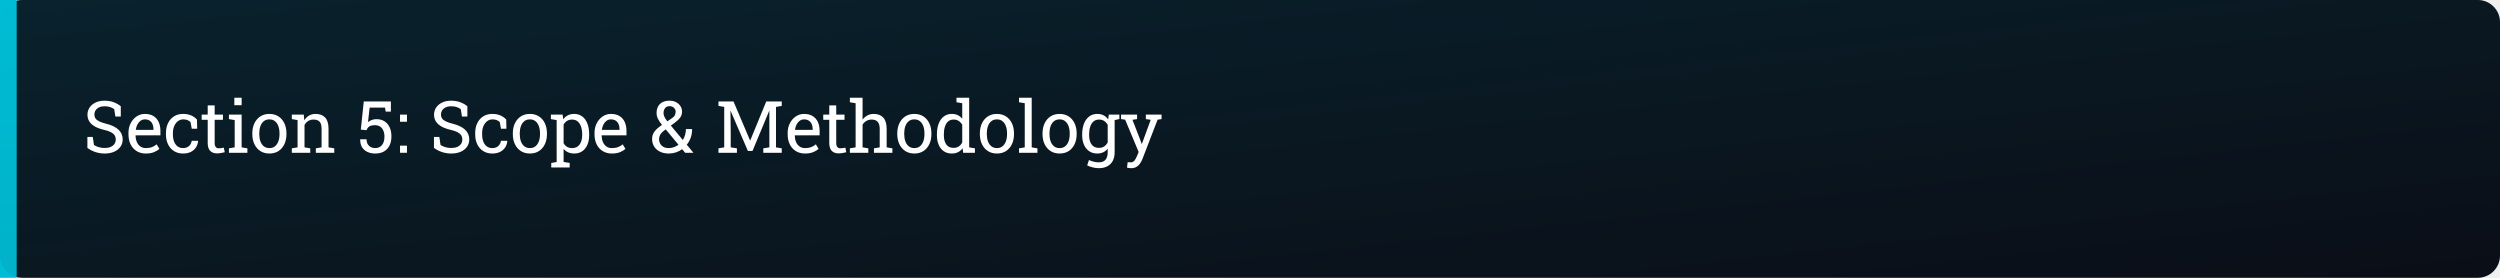
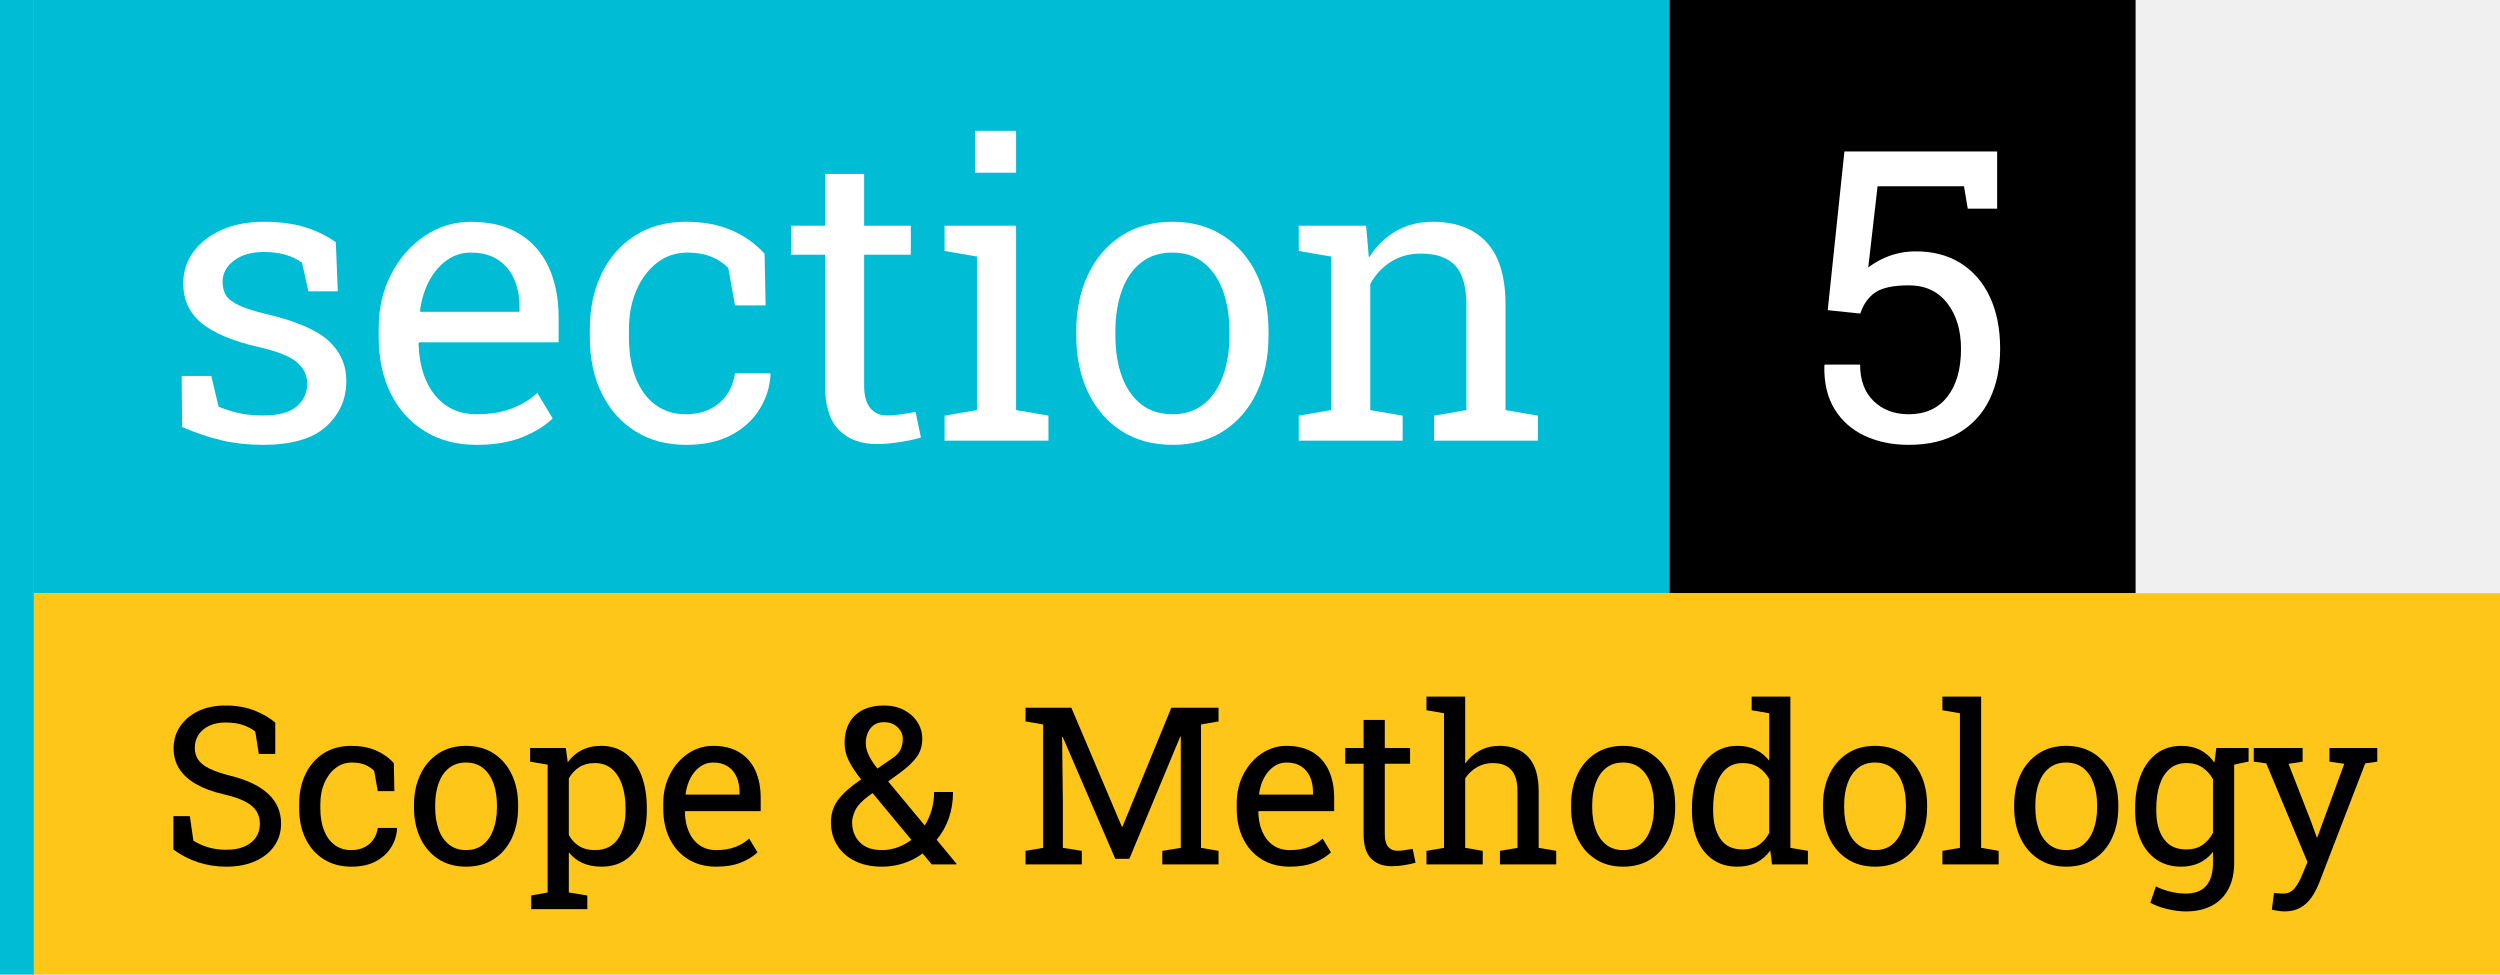
- <svg xmlns="http://www.w3.org/2000/svg" viewBox="0 0 900 100" width="900" height="100">
-   <defs>
-     <linearGradient id="headerGrad" x1="0%" y1="0%" x2="100%" y2="100%">
-       <stop offset="0%" style="stop-color:#00BCD4;stop-opacity:1" />
-       <stop offset="100%" style="stop-color:#0A0E17;stop-opacity:1" />
-     </linearGradient>
-   </defs>
-   <rect width="900" height="100" fill="#0A0E17" rx="8" ry="8" />
-   <rect x="0" y="0" width="6" height="100" fill="#00BCD4" rx="3" ry="0" />
-   <rect x="0" y="0" width="900" height="100" fill="url(#headerGrad)" opacity="0.12" rx="8" ry="8" />
-   <g fill="#ffffff">
-     <path d="M606 -21Q473 -21 350.0 18.0Q227 57 115 138V449H268L301 220Q366 180 442.0 158.0Q518 136 606 136Q706 136 775.5 166.5Q845 197 882.0 251.0Q919 305 919 377Q919 444 887.0 495.0Q855 546 781.5 584.5Q708 623 581 652Q431 687 327.5 745.5Q224 804 170.5 887.5Q117 971 117 1079Q117 1193 177.5 1283.0Q238 1373 346.0 1425.0Q454 1477 598 1477Q751 1477 868.5 1430.5Q986 1384 1062 1318V1027H909L876 1235Q831 1271 764.0 1295.0Q697 1319 598 1319Q514 1319 450.0 1289.5Q386 1260 350.0 1207.0Q314 1154 314 1082Q314 1019 346.5 972.0Q379 925 452.5 889.5Q526 854 649 823Q879 766 997.5 654.5Q1116 543 1116 379Q1116 262 1053.0 171.5Q990 81 875.5 30.0Q761 -21 606 -21Z" transform="translate(30, 55) scale(0.01269531, -0.01269531)" />
-     <path d="M567 -21Q417 -21 306.0 47.5Q195 116 134.5 238.0Q74 360 74 520V564Q74 718 137.5 839.5Q201 961 306.5 1031.5Q412 1102 537 1102Q683 1102 781.5 1042.0Q880 982 930.0 873.5Q980 765 980 618V495H278L275 490Q277 386 311.5 305.5Q346 225 411.0 179.0Q476 133 567 133Q667 133 742.5 161.5Q818 190 873 240L950 112Q892 56 796.5 17.5Q701 -21 567 -21ZM284 649H783V675Q783 753 755.5 814.5Q728 876 673.5 911.5Q619 947 537 947Q471 947 417.0 908.5Q363 870 328.0 804.0Q293 738 282 654Z" transform="translate(45.31055, 55) scale(0.01269531, -0.01269531)" />
-     <path d="M563 -21Q416 -21 307.0 47.5Q198 116 138.0 238.0Q78 360 78 520V562Q78 716 136.0 838.0Q194 960 303.0 1031.0Q412 1102 563 1102Q694 1102 792.5 1059.0Q891 1016 958 941L963 681H809L775 870Q741 905 690.0 926.0Q639 947 570 947Q482 947 415.5 895.0Q349 843 312.0 756.0Q275 669 275 562V520Q275 402 309.5 315.0Q344 228 408.5 180.5Q473 133 562 133Q662 133 728.0 188.0Q794 243 809 339H986L988 333Q983 240 933.0 159.0Q883 78 790.5 28.5Q698 -21 563 -21Z" transform="translate(58.75488, 55) scale(0.01269531, -0.01269531)" />
-     <path d="M456 -17Q336 -17 265.5 53.5Q195 124 195 279V936H24V1082H195V1343H392V1082H627V936H392V279Q392 201 423.0 164.0Q454 127 506 127Q541 127 584.0 133.5Q627 140 651 145L678 16Q635 3 572.5 -7.0Q510 -17 456 -17Z" transform="translate(72.30078, 55) scale(0.01269531, -0.01269531)" />
-     <path d="M67 0V126L230 154V927L67 955V1082H427V154L590 126V0ZM220 1349V1560H427V1349Z" transform="translate(81.56836, 55) scale(0.01269531, -0.01269531)" />
-     <path d="M563 -21Q413 -21 304.5 49.5Q196 120 137.0 244.5Q78 369 78 529V551Q78 711 137.0 835.5Q196 960 304.5 1031.0Q413 1102 561 1102Q711 1102 819.5 1031.0Q928 960 987.0 836.0Q1046 712 1046 551V529Q1046 368 987.0 243.5Q928 119 820.0 49.0Q712 -21 563 -21ZM563 133Q657 133 720.5 184.5Q784 236 816.5 325.5Q849 415 849 529V551Q849 665 816.5 754.5Q784 844 720.0 895.5Q656 947 561 947Q467 947 403.0 895.5Q339 844 307.0 754.5Q275 665 275 551V529Q275 415 307.0 325.5Q339 236 403.5 184.5Q468 133 563 133Z" transform="translate(89.8457, 55) scale(0.01269531, -0.01269531)" />
-     <path d="M74 0V126L237 154V927L74 955V1082H413L427 921Q481 1007 562.5 1054.5Q644 1102 748 1102Q923 1102 1019.0 999.5Q1115 897 1115 683V154L1278 126V0H755V126L918 154V679Q918 822 861.5 882.0Q805 942 689 942Q604 942 538.5 901.0Q473 860 434 789V154L597 126V0Z" transform="translate(104.1152, 55) scale(0.01269531, -0.01269531)" />
-     <path d="M522 -21Q399 -21 301.5 24.0Q204 69 149.0 158.0Q94 247 97 377L99 383H277Q277 265 345.5 199.0Q414 133 522 133Q647 133 716.0 221.0Q785 309 785 462Q785 603 715.5 692.5Q646 782 523 782Q407 782 354.5 747.0Q302 712 278 640L114 657L198 1456H967V1168H819L800 1281H365L318 872Q348 895 383.0 912.5Q418 930 459.5 941.0Q501 952 550 953Q684 955 781.0 895.0Q878 835 930.0 724.5Q982 614 982 464Q982 318 929.5 209.0Q877 100 774.5 39.5Q672 -21 522 -21Z" transform="translate(128.445, 55) scale(0.01269531, -0.01269531)" />
-     <path d="M145 0V202H342V0ZM145 880V1082H342V880Z" transform="translate(142.1687, 55) scale(0.01269531, -0.01269531)" />
-     <path d="M606 -21Q473 -21 350.0 18.0Q227 57 115 138V449H268L301 220Q366 180 442.0 158.0Q518 136 606 136Q706 136 775.5 166.5Q845 197 882.0 251.0Q919 305 919 377Q919 444 887.0 495.0Q855 546 781.5 584.5Q708 623 581 652Q431 687 327.5 745.5Q224 804 170.5 887.5Q117 971 117 1079Q117 1193 177.5 1283.0Q238 1373 346.0 1425.0Q454 1477 598 1477Q751 1477 868.5 1430.5Q986 1384 1062 1318V1027H909L876 1235Q831 1271 764.0 1295.0Q697 1319 598 1319Q514 1319 450.0 1289.5Q386 1260 350.0 1207.0Q314 1154 314 1082Q314 1019 346.5 972.0Q379 925 452.5 889.5Q526 854 649 823Q879 766 997.5 654.5Q1116 543 1116 379Q1116 262 1053.0 171.5Q990 81 875.5 30.0Q761 -21 606 -21Z" transform="translate(154.768, 55) scale(0.01269531, -0.01269531)" />
-     <path d="M563 -21Q416 -21 307.0 47.5Q198 116 138.0 238.0Q78 360 78 520V562Q78 716 136.0 838.0Q194 960 303.0 1031.0Q412 1102 563 1102Q694 1102 792.5 1059.0Q891 1016 958 941L963 681H809L775 870Q741 905 690.0 926.0Q639 947 570 947Q482 947 415.5 895.0Q349 843 312.0 756.0Q275 669 275 562V520Q275 402 309.5 315.0Q344 228 408.5 180.5Q473 133 562 133Q662 133 728.0 188.0Q794 243 809 339H986L988 333Q983 240 933.0 159.0Q883 78 790.5 28.5Q698 -21 563 -21Z" transform="translate(170.0786, 55) scale(0.01269531, -0.01269531)" />
-     <path d="M563 -21Q413 -21 304.5 49.5Q196 120 137.0 244.5Q78 369 78 529V551Q78 711 137.0 835.5Q196 960 304.5 1031.0Q413 1102 561 1102Q711 1102 819.5 1031.0Q928 960 987.0 836.0Q1046 712 1046 551V529Q1046 368 987.0 243.5Q928 119 820.0 49.0Q712 -21 563 -21ZM563 133Q657 133 720.5 184.5Q784 236 816.5 325.5Q849 415 849 529V551Q849 665 816.5 754.5Q784 844 720.0 895.5Q656 947 561 947Q467 947 403.0 895.5Q339 844 307.0 754.5Q275 665 275 551V529Q275 415 307.0 325.5Q339 236 403.5 184.5Q468 133 563 133Z" transform="translate(183.6245, 55) scale(0.01269531, -0.01269531)" />
-     <path d="M44 -416V-289L197 -261V927L34 955V1082H366L384 950Q438 1024 515.5 1063.0Q593 1102 695 1102Q829 1102 924.0 1029.5Q1019 957 1069.0 826.5Q1119 696 1119 521V500Q1119 344 1068.5 227.0Q1018 110 924.0 44.5Q830 -21 698 -21Q598 -21 522.5 12.5Q447 46 394 112V-261L566 -289V-416ZM637 133Q777 133 849.0 235.0Q921 337 921 500V521Q921 645 889.0 739.5Q857 834 793.5 888.0Q730 942 635 942Q551 942 491.0 904.0Q431 866 394 800V273Q431 206 490.5 169.5Q550 133 637 133Z" transform="translate(197.894, 55) scale(0.01269531, -0.01269531)" />
-     <path d="M567 -21Q417 -21 306.0 47.5Q195 116 134.5 238.0Q74 360 74 520V564Q74 718 137.5 839.5Q201 961 306.5 1031.5Q412 1102 537 1102Q683 1102 781.5 1042.0Q880 982 930.0 873.5Q980 765 980 618V495H278L275 490Q277 386 311.5 305.5Q346 225 411.0 179.0Q476 133 567 133Q667 133 742.5 161.5Q818 190 873 240L950 112Q892 56 796.5 17.5Q701 -21 567 -21ZM284 649H783V675Q783 753 755.5 814.5Q728 876 673.5 911.5Q619 947 537 947Q471 947 417.0 908.5Q363 870 328.0 804.0Q293 738 282 654Z" transform="translate(213.0903, 55) scale(0.01269531, -0.01269531)" />
-     <path d="M548 -21Q404 -21 297.5 31.5Q191 84 132.5 177.0Q74 270 74 392Q74 512 142.0 602.0Q210 692 345 783Q348 785 350.5 786.5Q353 788 355 789Q277 888 239.0 965.5Q201 1043 201 1125Q201 1238 245.0 1316.5Q289 1395 371.0 1436.0Q453 1477 567 1477Q673 1477 753.0 1435.0Q833 1393 878.0 1323.0Q923 1253 923 1167Q923 1069 870.5 997.5Q818 926 715 851L606 771L946 362Q987 427 1010.0 506.0Q1033 585 1033 673H1209Q1209 542 1170.0 430.0Q1131 318 1057 229L1242 5L1240 0H1011L926 102Q846 42 749.0 10.5Q652 -21 548 -21ZM548 133Q620 133 690.0 157.5Q760 182 822 228L461 663L421 634Q330 566 300.5 504.0Q271 442 271 392Q271 279 342.0 206.0Q413 133 548 133ZM506 891 644 986Q701 1024 721.5 1068.5Q742 1113 742 1167Q742 1228 693.5 1275.0Q645 1322 567 1322Q486 1322 442.0 1265.5Q398 1209 398 1127Q398 1074 425.0 1016.5Q452 959 506 891Z" transform="translate(233.8146, 55) scale(0.01269531, -0.01269531)" />
-     <path d="M94 0V126L257 154V1301L94 1329V1456H257H520L989 351H995L1449 1456H1888V1329L1725 1301V154L1888 126V0H1365V126L1537 154V576V1187L1532 1188L1059 52H928L439 1186L434 1185L441 576V154L617 126V0Z" transform="translate(257.4589, 55) scale(0.01269531, -0.01269531)" />
-     <path d="M567 -21Q417 -21 306.0 47.5Q195 116 134.5 238.0Q74 360 74 520V564Q74 718 137.5 839.5Q201 961 306.5 1031.5Q412 1102 537 1102Q683 1102 781.5 1042.0Q880 982 930.0 873.5Q980 765 980 618V495H278L275 490Q277 386 311.5 305.5Q346 225 411.0 179.0Q476 133 567 133Q667 133 742.5 161.5Q818 190 873 240L950 112Q892 56 796.5 17.5Q701 -21 567 -21ZM284 649H783V675Q783 753 755.5 814.5Q728 876 673.5 911.5Q619 947 537 947Q471 947 417.0 908.5Q363 870 328.0 804.0Q293 738 282 654Z" transform="translate(282.621, 55) scale(0.01269531, -0.01269531)" />
-     <path d="M456 -17Q336 -17 265.5 53.5Q195 124 195 279V936H24V1082H195V1343H392V1082H627V936H392V279Q392 201 423.0 164.0Q454 127 506 127Q541 127 584.0 133.5Q627 140 651 145L678 16Q635 3 572.5 -7.0Q510 -17 456 -17Z" transform="translate(296.0653, 55) scale(0.01269531, -0.01269531)" />
-     <path d="M49 0V126L212 154V1405L49 1433V1560H409V938Q465 1016 546.0 1059.0Q627 1102 726 1102Q900 1102 996.0 998.0Q1092 894 1092 678V154L1255 126V0H732V126L895 154V680Q895 814 837.5 878.0Q780 942 666 942Q585 942 518.5 903.5Q452 865 409 799V154L572 126V0Z" transform="translate(305.3329, 55) scale(0.01269531, -0.01269531)" />
-     <path d="M563 -21Q413 -21 304.5 49.5Q196 120 137.0 244.5Q78 369 78 529V551Q78 711 137.0 835.5Q196 960 304.5 1031.0Q413 1102 561 1102Q711 1102 819.5 1031.0Q928 960 987.0 836.0Q1046 712 1046 551V529Q1046 368 987.0 243.5Q928 119 820.0 49.0Q712 -21 563 -21ZM563 133Q657 133 720.5 184.5Q784 236 816.5 325.5Q849 415 849 529V551Q849 665 816.5 754.5Q784 844 720.0 895.5Q656 947 561 947Q467 947 403.0 895.5Q339 844 307.0 754.5Q275 665 275 551V529Q275 415 307.0 325.5Q339 236 403.5 184.5Q468 133 563 133Z" transform="translate(322.0272, 55) scale(0.01269531, -0.01269531)" />
-     <path d="M499 -21Q367 -21 272.5 44.5Q178 110 128.0 227.0Q78 344 78 500V521Q78 695 128.0 826.0Q178 957 273.0 1029.5Q368 1102 501 1102Q597 1102 670.5 1066.5Q744 1031 796 964V1405L633 1433V1560H796H993V154L1156 126V0H822L806 129Q753 55 676.5 17.0Q600 -21 499 -21ZM549 139Q637 139 697.0 179.0Q757 219 796 292V794Q758 862 697.0 902.0Q636 942 551 942Q457 942 396.0 888.5Q335 835 305.0 740.5Q275 646 275 521V500Q275 337 342.0 238.0Q409 139 549 139Z" transform="translate(336.2968, 55) scale(0.01269531, -0.01269531)" />
-     <path d="M563 -21Q413 -21 304.5 49.5Q196 120 137.0 244.5Q78 369 78 529V551Q78 711 137.0 835.5Q196 960 304.5 1031.0Q413 1102 561 1102Q711 1102 819.5 1031.0Q928 960 987.0 836.0Q1046 712 1046 551V529Q1046 368 987.0 243.5Q928 119 820.0 49.0Q712 -21 563 -21ZM563 133Q657 133 720.5 184.5Q784 236 816.5 325.5Q849 415 849 529V551Q849 665 816.5 754.5Q784 844 720.0 895.5Q656 947 561 947Q467 947 403.0 895.5Q339 844 307.0 754.5Q275 665 275 551V529Q275 415 307.0 325.5Q339 236 403.5 184.5Q468 133 563 133Z" transform="translate(351.7596, 55) scale(0.01269531, -0.01269531)" />
-     <path d="M64 0V126L227 154V1405L64 1433V1560H424V154L587 126V0Z" transform="translate(366.0292, 55) scale(0.01269531, -0.01269531)" />
-     <path d="M563 -21Q413 -21 304.5 49.5Q196 120 137.0 244.5Q78 369 78 529V551Q78 711 137.0 835.5Q196 960 304.5 1031.0Q413 1102 561 1102Q711 1102 819.5 1031.0Q928 960 987.0 836.0Q1046 712 1046 551V529Q1046 368 987.0 243.5Q928 119 820.0 49.0Q712 -21 563 -21ZM563 133Q657 133 720.5 184.5Q784 236 816.5 325.5Q849 415 849 529V551Q849 665 816.5 754.5Q784 844 720.0 895.5Q656 947 561 947Q467 947 403.0 895.5Q339 844 307.0 754.5Q275 665 275 551V529Q275 415 307.0 325.5Q339 236 403.5 184.5Q468 133 563 133Z" transform="translate(374.3192, 55) scale(0.01269531, -0.01269531)" />
-     <path d="M549 -437Q471 -437 380.0 -415.5Q289 -394 220 -357L271 -204Q326 -233 401.0 -252.0Q476 -271 547 -271Q679 -271 740.5 -197.0Q802 -123 802 14V117Q749 49 675.0 14.0Q601 -21 505 -21Q373 -21 277.0 44.5Q181 110 129.5 227.5Q78 345 78 500V521Q78 695 129.5 826.0Q181 957 277.0 1029.5Q373 1102 507 1102Q609 1102 686.0 1062.0Q763 1022 815 946L833 1082H999V14Q999 -126 946.5 -227.0Q894 -328 793.5 -382.5Q693 -437 549 -437ZM554 139Q643 139 703.0 179.5Q763 220 802 294V792Q764 861 703.0 901.5Q642 942 556 942Q462 942 399.5 888.0Q337 834 306.0 739.5Q275 645 275 521V500Q275 337 344.0 238.0Q413 139 554 139ZM969 921 892 1082H1133V956Z" transform="translate(388.5888, 55) scale(0.01269531, -0.01269531)" />
-     <path d="M309 -437Q286 -437 249.0 -431.5Q212 -426 192 -421L212 -266Q229 -268 259.0 -269.5Q289 -271 300 -271Q363 -271 402.5 -223.0Q442 -175 476 -92L523 22L140 939L24 955V1082H478V955L347 935L558 394L609 253H615L865 935L727 955V1082H1172V955L1060 939L634 -166Q604 -244 561.5 -305.5Q519 -367 457.5 -402.0Q396 -437 309 -437Z" transform="translate(403.2772, 55) scale(0.01269531, -0.01269531)" />
+ <svg xmlns="http://www.w3.org/2000/svg" viewBox="0 0 295 115" width="295" height="115">
+   <rect x="0" y="0" width="4" height="115" fill="#00BCD4" />
+   <rect x="4" y="0" width="193" height="70" fill="#00BCD4" />
+   <rect x="197" y="0" width="55" height="70" fill="#000000" />
+   <rect x="4" y="70" width="291" height="45" fill="#FEC618" />
+   <g fill="#FFFFFF">
+     <path d="M512 -21Q403 -21 308.0 1.0Q213 23 106 69L104 326H253L290 171Q346 148 398.5 137.5Q451 127 512 127Q632 127 684.0 173.0Q736 219 736 287Q736 351 683.5 395.5Q631 440 493 471Q297 516 204.5 591.5Q112 667 112 793Q112 881 163.0 950.5Q214 1020 305.0 1061.0Q396 1102 517 1102Q640 1102 727.5 1074.0Q815 1046 880 999L890 752H742L710 896Q675 922 627.0 936.0Q579 950 517 950Q425 950 367.5 907.0Q310 864 310 799Q310 761 326.5 733.0Q343 705 390.0 682.5Q437 660 528 638Q754 585 843.5 503.0Q933 421 933 301Q933 164 831.5 71.5Q730 -21 512 -21Z" transform="translate(19.00, 52.00) scale(0.023438, -0.023438)" />
+     <path d="M567 -21Q417 -21 306.0 47.5Q195 116 134.5 238.0Q74 360 74 520V564Q74 718 137.5 839.5Q201 961 306.5 1031.5Q412 1102 537 1102Q683 1102 781.5 1042.0Q880 982 930.0 873.5Q980 765 980 618V495H278L275 490Q277 386 311.5 305.5Q346 225 411.0 179.0Q476 133 567 133Q667 133 742.5 161.5Q818 190 873 240L950 112Q892 56 796.5 17.5Q701 -21 567 -21ZM284 649H783V675Q783 753 755.5 814.5Q728 876 673.5 911.5Q619 947 537 947Q471 947 417.0 908.5Q363 870 328.0 804.0Q293 738 282 654Z" transform="translate(42.95, 52.00) scale(0.023438, -0.023438)" />
+     <path d="M563 -21Q416 -21 307.0 47.5Q198 116 138.0 238.0Q78 360 78 520V562Q78 716 136.0 838.0Q194 960 303.0 1031.0Q412 1102 563 1102Q694 1102 792.5 1059.0Q891 1016 958 941L963 681H809L775 870Q741 905 690.0 926.0Q639 947 570 947Q482 947 415.5 895.0Q349 843 312.0 756.0Q275 669 275 562V520Q275 402 309.5 315.0Q344 228 408.5 180.5Q473 133 562 133Q662 133 728.0 188.0Q794 243 809 339H986L988 333Q983 240 933.0 159.0Q883 78 790.5 28.5Q698 -21 563 -21Z" transform="translate(67.77, 52.00) scale(0.023438, -0.023438)" />
+     <path d="M456 -17Q336 -17 265.5 53.5Q195 124 195 279V936H24V1082H195V1343H392V1082H627V936H392V279Q392 201 423.0 164.0Q454 127 506 127Q541 127 584.0 133.5Q627 140 651 145L678 16Q635 3 572.5 -7.0Q510 -17 456 -17Z" transform="translate(92.78, 52.00) scale(0.023438, -0.023438)" />
+     <path d="M67 0V126L230 154V927L67 955V1082H427V154L590 126V0ZM220 1349V1560H427V1349Z" transform="translate(109.89, 52.00) scale(0.023438, -0.023438)" />
+     <path d="M563 -21Q413 -21 304.5 49.5Q196 120 137.0 244.5Q78 369 78 529V551Q78 711 137.0 835.5Q196 960 304.5 1031.0Q413 1102 561 1102Q711 1102 819.5 1031.0Q928 960 987.0 836.0Q1046 712 1046 551V529Q1046 368 987.0 243.5Q928 119 820.0 49.0Q712 -21 563 -21ZM563 133Q657 133 720.5 184.5Q784 236 816.5 325.5Q849 415 849 529V551Q849 665 816.5 754.5Q784 844 720.0 895.5Q656 947 561 947Q467 947 403.0 895.5Q339 844 307.0 754.5Q275 665 275 551V529Q275 415 307.0 325.5Q339 236 403.5 184.5Q468 133 563 133Z" transform="translate(125.17, 52.00) scale(0.023438, -0.023438)" />
+     <path d="M74 0V126L237 154V927L74 955V1082H413L427 921Q481 1007 562.5 1054.5Q644 1102 748 1102Q923 1102 1019.0 999.5Q1115 897 1115 683V154L1278 126V0H755V126L918 154V679Q918 822 861.5 882.0Q805 942 689 942Q604 942 538.5 901.0Q473 860 434 789V154L597 126V0Z" transform="translate(151.52, 52.00) scale(0.023438, -0.023438)" />
+   </g>
+   <g fill="#FFFFFF">
+     <path d="M522 -21Q399 -21 301.5 24.0Q204 69 149.0 158.0Q94 247 97 377L99 383H277Q277 265 345.5 199.0Q414 133 522 133Q647 133 716.0 221.0Q785 309 785 462Q785 603 715.5 692.5Q646 782 523 782Q407 782 354.5 747.0Q302 712 278 640L114 657L198 1456H967V1168H819L800 1281H365L318 872Q348 895 383.0 912.5Q418 930 459.5 941.0Q501 952 550 953Q684 955 781.0 895.0Q878 835 930.0 724.5Q982 614 982 464Q982 318 929.5 209.0Q877 100 774.5 39.5Q672 -21 522 -21Z" transform="translate(213.00, 52.00) scale(0.023438, -0.023438)" />
+   </g>
+   <g fill="#000000">
+     <path d="M606 -21Q473 -21 350.0 18.0Q227 57 115 138V449H268L301 220Q366 180 442.0 158.0Q518 136 606 136Q706 136 775.5 166.5Q845 197 882.0 251.0Q919 305 919 377Q919 444 887.0 495.0Q855 546 781.5 584.5Q708 623 581 652Q431 687 327.5 745.5Q224 804 170.5 887.5Q117 971 117 1079Q117 1193 177.5 1283.0Q238 1373 346.0 1425.0Q454 1477 598 1477Q751 1477 868.5 1430.5Q986 1384 1062 1318V1027H909L876 1235Q831 1271 764.0 1295.0Q697 1319 598 1319Q514 1319 450.0 1289.5Q386 1260 350.0 1207.0Q314 1154 314 1082Q314 1019 346.5 972.0Q379 925 452.5 889.5Q526 854 649 823Q879 766 997.5 654.5Q1116 543 1116 379Q1116 262 1053.0 171.5Q990 81 875.5 30.0Q761 -21 606 -21Z" transform="translate(19.00, 102.00) scale(0.012695, -0.012695)" />
+     <path d="M563 -21Q416 -21 307.0 47.5Q198 116 138.0 238.0Q78 360 78 520V562Q78 716 136.0 838.0Q194 960 303.0 1031.0Q412 1102 563 1102Q694 1102 792.5 1059.0Q891 1016 958 941L963 681H809L775 870Q741 905 690.0 926.0Q639 947 570 947Q482 947 415.5 895.0Q349 843 312.0 756.0Q275 669 275 562V520Q275 402 309.5 315.0Q344 228 408.5 180.5Q473 133 562 133Q662 133 728.0 188.0Q794 243 809 339H986L988 333Q983 240 933.0 159.0Q883 78 790.5 28.5Q698 -21 563 -21Z" transform="translate(34.31, 102.00) scale(0.012695, -0.012695)" />
+     <path d="M563 -21Q413 -21 304.5 49.5Q196 120 137.0 244.5Q78 369 78 529V551Q78 711 137.0 835.5Q196 960 304.5 1031.0Q413 1102 561 1102Q711 1102 819.5 1031.0Q928 960 987.0 836.0Q1046 712 1046 551V529Q1046 368 987.0 243.5Q928 119 820.0 49.0Q712 -21 563 -21ZM563 133Q657 133 720.5 184.5Q784 236 816.5 325.5Q849 415 849 529V551Q849 665 816.5 754.5Q784 844 720.0 895.5Q656 947 561 947Q467 947 403.0 895.5Q339 844 307.0 754.5Q275 665 275 551V529Q275 415 307.0 325.5Q339 236 403.5 184.5Q468 133 563 133Z" transform="translate(47.86, 102.00) scale(0.012695, -0.012695)" />
+     <path d="M44 -416V-289L197 -261V927L34 955V1082H366L384 950Q438 1024 515.5 1063.0Q593 1102 695 1102Q829 1102 924.0 1029.5Q1019 957 1069.0 826.5Q1119 696 1119 521V500Q1119 344 1068.5 227.0Q1018 110 924.0 44.5Q830 -21 698 -21Q598 -21 522.5 12.5Q447 46 394 112V-261L566 -289V-416ZM637 133Q777 133 849.0 235.0Q921 337 921 500V521Q921 645 889.0 739.5Q857 834 793.5 888.0Q730 942 635 942Q551 942 491.0 904.0Q431 866 394 800V273Q431 206 490.5 169.5Q550 133 637 133Z" transform="translate(62.12, 102.00) scale(0.012695, -0.012695)" />
+     <path d="M567 -21Q417 -21 306.0 47.5Q195 116 134.5 238.0Q74 360 74 520V564Q74 718 137.5 839.5Q201 961 306.5 1031.5Q412 1102 537 1102Q683 1102 781.5 1042.0Q880 982 930.0 873.5Q980 765 980 618V495H278L275 490Q277 386 311.5 305.5Q346 225 411.0 179.0Q476 133 567 133Q667 133 742.5 161.5Q818 190 873 240L950 112Q892 56 796.5 17.5Q701 -21 567 -21ZM284 649H783V675Q783 753 755.5 814.5Q728 876 673.5 911.5Q619 947 537 947Q471 947 417.0 908.5Q363 870 328.0 804.0Q293 738 282 654Z" transform="translate(77.32, 102.00) scale(0.012695, -0.012695)" />
+     <path d="M548 -21Q404 -21 297.5 31.5Q191 84 132.5 177.0Q74 270 74 392Q74 512 142.0 602.0Q210 692 345 783Q348 785 350.5 786.5Q353 788 355 789Q277 888 239.0 965.5Q201 1043 201 1125Q201 1238 245.0 1316.5Q289 1395 371.0 1436.0Q453 1477 567 1477Q673 1477 753.0 1435.0Q833 1393 878.0 1323.0Q923 1253 923 1167Q923 1069 870.5 997.5Q818 926 715 851L606 771L946 362Q987 427 1010.0 506.0Q1033 585 1033 673H1209Q1209 542 1170.0 430.0Q1131 318 1057 229L1242 5L1240 0H1011L926 102Q846 42 749.0 10.5Q652 -21 548 -21ZM548 133Q620 133 690.0 157.5Q760 182 822 228L461 663L421 634Q330 566 300.5 504.0Q271 442 271 392Q271 279 342.0 206.0Q413 133 548 133ZM506 891 644 986Q701 1024 721.5 1068.5Q742 1113 742 1167Q742 1228 693.5 1275.0Q645 1322 567 1322Q486 1322 442.0 1265.5Q398 1209 398 1127Q398 1074 425.0 1016.5Q452 959 506 891Z" transform="translate(97.11, 102.00) scale(0.012695, -0.012695)" />
+     <path d="M94 0V126L257 154V1301L94 1329V1456H257H520L989 351H995L1449 1456H1888V1329L1725 1301V154L1888 126V0H1365V126L1537 154V576V1187L1532 1188L1059 52H928L439 1186L434 1185L441 576V154L617 126V0Z" transform="translate(119.82, 102.00) scale(0.012695, -0.012695)" />
+     <path d="M567 -21Q417 -21 306.0 47.5Q195 116 134.5 238.0Q74 360 74 520V564Q74 718 137.5 839.5Q201 961 306.5 1031.5Q412 1102 537 1102Q683 1102 781.5 1042.0Q880 982 930.0 873.5Q980 765 980 618V495H278L275 490Q277 386 311.5 305.5Q346 225 411.0 179.0Q476 133 567 133Q667 133 742.5 161.5Q818 190 873 240L950 112Q892 56 796.5 17.5Q701 -21 567 -21ZM284 649H783V675Q783 753 755.5 814.5Q728 876 673.5 911.5Q619 947 537 947Q471 947 417.0 908.5Q363 870 328.0 804.0Q293 738 282 654Z" transform="translate(144.99, 102.00) scale(0.012695, -0.012695)" />
+     <path d="M456 -17Q336 -17 265.5 53.5Q195 124 195 279V936H24V1082H195V1343H392V1082H627V936H392V279Q392 201 423.0 164.0Q454 127 506 127Q541 127 584.0 133.5Q627 140 651 145L678 16Q635 3 572.5 -7.0Q510 -17 456 -17Z" transform="translate(158.43, 102.00) scale(0.012695, -0.012695)" />
+     <path d="M49 0V126L212 154V1405L49 1433V1560H409V938Q465 1016 546.0 1059.0Q627 1102 726 1102Q900 1102 996.0 998.0Q1092 894 1092 678V154L1255 126V0H732V126L895 154V680Q895 814 837.5 878.0Q780 942 666 942Q585 942 518.5 903.5Q452 865 409 799V154L572 126V0Z" transform="translate(167.70, 102.00) scale(0.012695, -0.012695)" />
+     <path d="M563 -21Q413 -21 304.5 49.5Q196 120 137.0 244.5Q78 369 78 529V551Q78 711 137.0 835.5Q196 960 304.5 1031.0Q413 1102 561 1102Q711 1102 819.5 1031.0Q928 960 987.0 836.0Q1046 712 1046 551V529Q1046 368 987.0 243.5Q928 119 820.0 49.0Q712 -21 563 -21ZM563 133Q657 133 720.5 184.5Q784 236 816.5 325.5Q849 415 849 529V551Q849 665 816.5 754.5Q784 844 720.0 895.5Q656 947 561 947Q467 947 403.0 895.5Q339 844 307.0 754.5Q275 665 275 551V529Q275 415 307.0 325.5Q339 236 403.5 184.5Q468 133 563 133Z" transform="translate(184.39, 102.00) scale(0.012695, -0.012695)" />
+     <path d="M499 -21Q367 -21 272.5 44.5Q178 110 128.0 227.0Q78 344 78 500V521Q78 695 128.0 826.0Q178 957 273.0 1029.5Q368 1102 501 1102Q597 1102 670.5 1066.5Q744 1031 796 964V1405L633 1433V1560H796H993V154L1156 126V0H822L806 129Q753 55 676.5 17.0Q600 -21 499 -21ZM549 139Q637 139 697.0 179.0Q757 219 796 292V794Q758 862 697.0 902.0Q636 942 551 942Q457 942 396.0 888.5Q335 835 305.0 740.5Q275 646 275 521V500Q275 337 342.0 238.0Q409 139 549 139Z" transform="translate(198.66, 102.00) scale(0.012695, -0.012695)" />
+     <path d="M563 -21Q413 -21 304.5 49.5Q196 120 137.0 244.5Q78 369 78 529V551Q78 711 137.0 835.5Q196 960 304.5 1031.0Q413 1102 561 1102Q711 1102 819.5 1031.0Q928 960 987.0 836.0Q1046 712 1046 551V529Q1046 368 987.0 243.5Q928 119 820.0 49.0Q712 -21 563 -21ZM563 133Q657 133 720.5 184.5Q784 236 816.5 325.5Q849 415 849 529V551Q849 665 816.5 754.5Q784 844 720.0 895.5Q656 947 561 947Q467 947 403.0 895.5Q339 844 307.0 754.5Q275 665 275 551V529Q275 415 307.0 325.5Q339 236 403.5 184.5Q468 133 563 133Z" transform="translate(214.12, 102.00) scale(0.012695, -0.012695)" />
+     <path d="M64 0V126L227 154V1405L64 1433V1560H424V154L587 126V0Z" transform="translate(228.39, 102.00) scale(0.012695, -0.012695)" />
+     <path d="M563 -21Q413 -21 304.5 49.5Q196 120 137.0 244.5Q78 369 78 529V551Q78 711 137.0 835.5Q196 960 304.5 1031.0Q413 1102 561 1102Q711 1102 819.5 1031.0Q928 960 987.0 836.0Q1046 712 1046 551V529Q1046 368 987.0 243.5Q928 119 820.0 49.0Q712 -21 563 -21ZM563 133Q657 133 720.5 184.5Q784 236 816.5 325.5Q849 415 849 529V551Q849 665 816.5 754.5Q784 844 720.0 895.5Q656 947 561 947Q467 947 403.0 895.5Q339 844 307.0 754.5Q275 665 275 551V529Q275 415 307.0 325.5Q339 236 403.5 184.5Q468 133 563 133Z" transform="translate(236.68, 102.00) scale(0.012695, -0.012695)" />
+     <path d="M549 -437Q471 -437 380.0 -415.5Q289 -394 220 -357L271 -204Q326 -233 401.0 -252.0Q476 -271 547 -271Q679 -271 740.5 -197.0Q802 -123 802 14V117Q749 49 675.0 14.0Q601 -21 505 -21Q373 -21 277.0 44.5Q181 110 129.5 227.5Q78 345 78 500V521Q78 695 129.5 826.0Q181 957 277.0 1029.5Q373 1102 507 1102Q609 1102 686.0 1062.0Q763 1022 815 946L833 1082H999V14Q999 -126 946.5 -227.0Q894 -328 793.5 -382.5Q693 -437 549 -437ZM554 139Q643 139 703.0 179.5Q763 220 802 294V792Q764 861 703.0 901.5Q642 942 556 942Q462 942 399.5 888.0Q337 834 306.0 739.5Q275 645 275 521V500Q275 337 344.0 238.0Q413 139 554 139ZM969 921 892 1082H1133V956Z" transform="translate(250.95, 102.00) scale(0.012695, -0.012695)" />
+     <path d="M309 -437Q286 -437 249.0 -431.5Q212 -426 192 -421L212 -266Q229 -268 259.0 -269.5Q289 -271 300 -271Q363 -271 402.5 -223.0Q442 -175 476 -92L523 22L140 939L24 955V1082H478V955L347 935L558 394L609 253H615L865 935L727 955V1082H1172V955L1060 939L634 -166Q604 -244 561.5 -305.5Q519 -367 457.5 -402.0Q396 -437 309 -437Z" transform="translate(265.64, 102.00) scale(0.012695, -0.012695)" />
  </g>
</svg>
